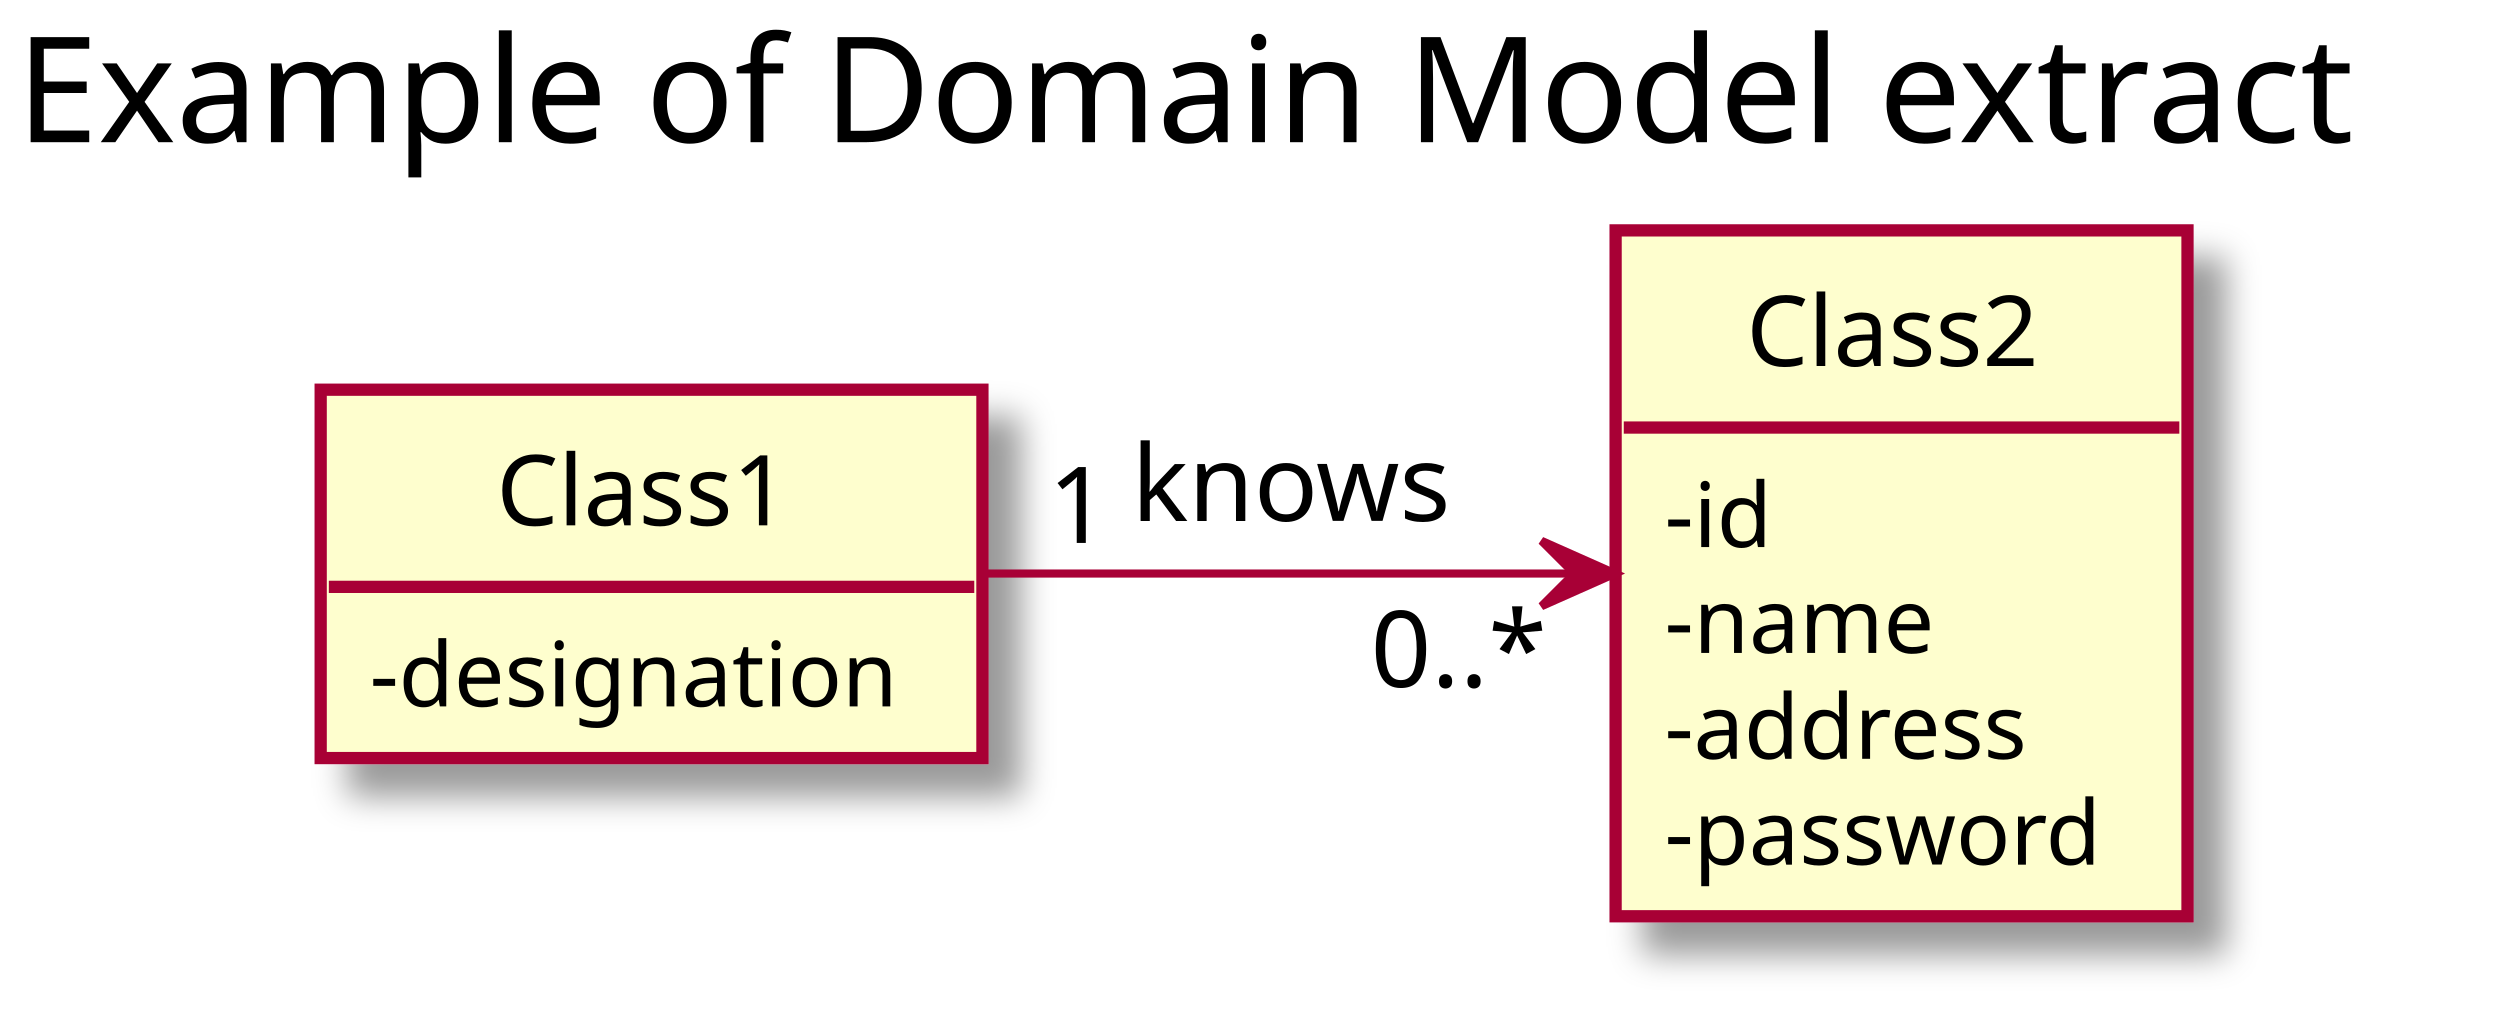
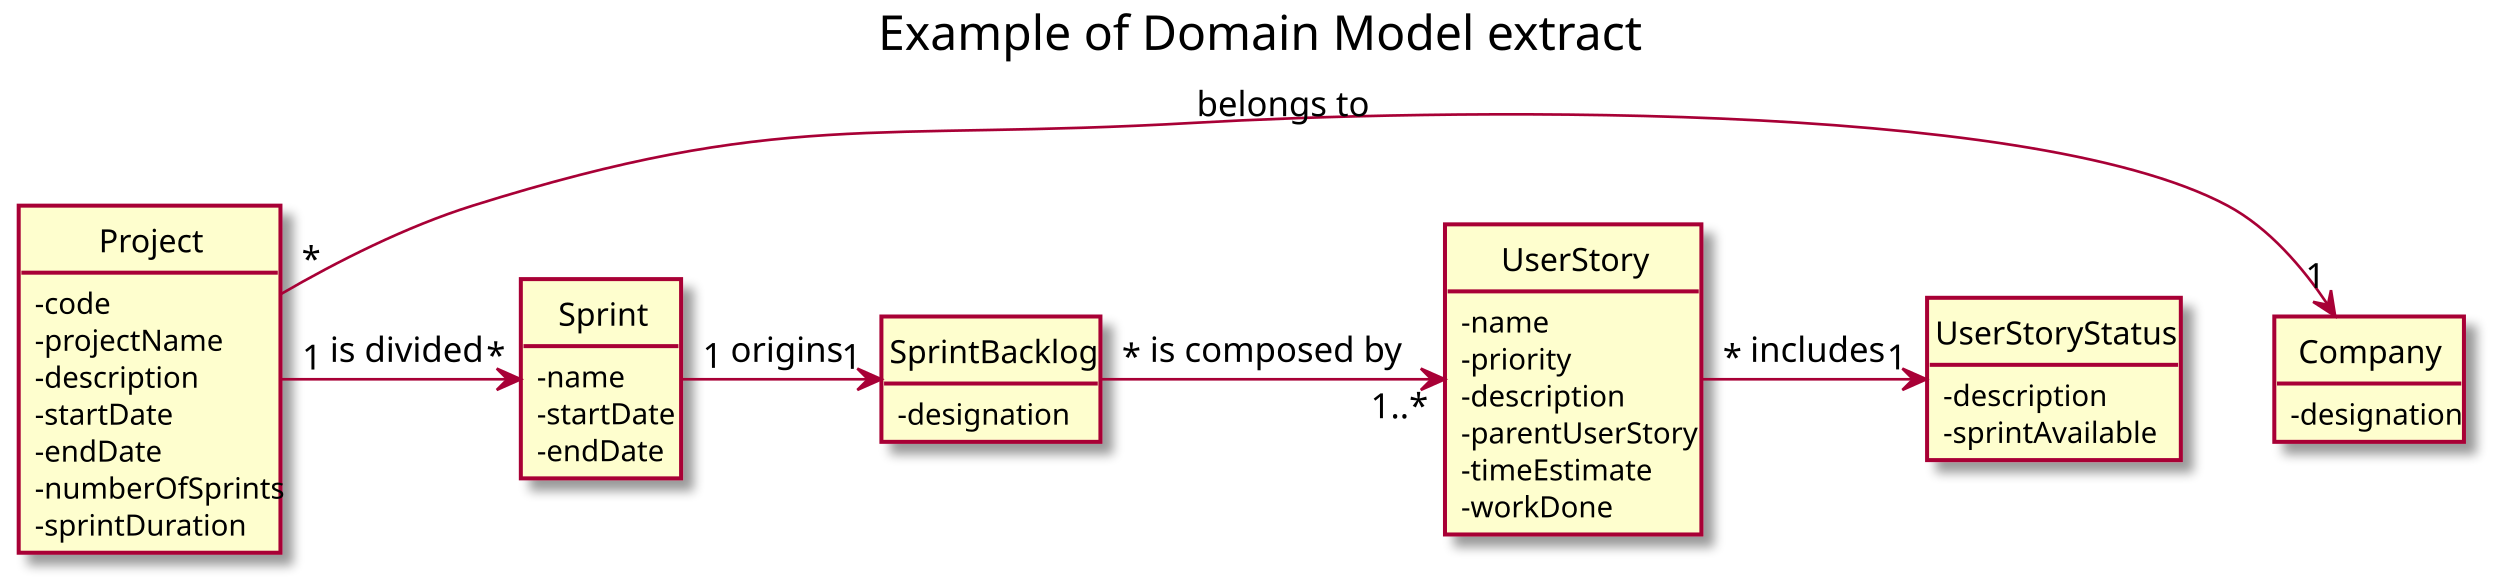
- <svg xmlns="http://www.w3.org/2000/svg" contentScriptType="application/ecmascript" contentStyleType="text/css" height="126px" preserveAspectRatio="none" style="width:306px;height:126px;background:#FFFFFF;" version="1.1" viewBox="0 0 306 126" width="306px" zoomAndPan="magnify">
+ <svg xmlns="http://www.w3.org/2000/svg" contentScriptType="application/ecmascript" contentStyleType="text/css" height="220px" preserveAspectRatio="none" style="width:936px;height:220px;background:#FFFFFF;" version="1.1" viewBox="0 0 936 220" width="936px" zoomAndPan="magnify">
  <defs>
-     <filter height="300%" id="fatge7p9bxxmt" width="300%" x="-1" y="-1">
+     <filter height="300%" id="f1lbj712po36kd" width="300%" x="-1" y="-1">
      <feGaussianBlur result="blurOut" stdDeviation="2.0" />
      <feColorMatrix in="blurOut" result="blurOut2" type="matrix" values="0 0 0 0 0 0 0 0 0 0 0 0 0 0 0 0 0 0 .4 0" />
      <feOffset dx="4.0" dy="4.0" in="blurOut2" result="blurOut3" />
      <feBlend in="SourceGraphic" in2="blurOut3" mode="normal" />
    </filter>
  </defs>
  <g>
-     <text fill="#000000" font-family="sans-serif" font-size="18" lengthAdjust="spacing" textLength="297" x="2" y="17.402">Example of Domain Model extract</text>
-     <rect codeLine="8" fill="#FEFECE" filter="url(#fatge7p9bxxmt)" height="45.088" id="Class1" style="stroke:#A80036;stroke-width:1.5;" width="81" x="39.25" y="47.699" />
-     <text fill="#000000" font-family="sans-serif" font-size="12" lengthAdjust="spacing" textLength="38" x="60.75" y="64.301">Class1</text>
-     <line style="stroke:#A80036;stroke-width:1.5;" x1="40.25" x2="119.25" y1="71.832" y2="71.832" />
-     <text fill="#000000" font-family="sans-serif" font-size="11" lengthAdjust="spacing" textLength="69" x="45.25" y="86.467">-designation</text>
-     <rect codeLine="12" fill="#FEFECE" filter="url(#fatge7p9bxxmt)" height="83.953" id="Class2" style="stroke:#A80036;stroke-width:1.5;" width="70" x="197.75" y="28.199" />
-     <text fill="#000000" font-family="sans-serif" font-size="12" lengthAdjust="spacing" textLength="38" x="213.75" y="44.801">Class2</text>
-     <line style="stroke:#A80036;stroke-width:1.5;" x1="198.75" x2="266.75" y1="52.332" y2="52.332" />
-     <text fill="#000000" font-family="sans-serif" font-size="11" lengthAdjust="spacing" textLength="16" x="203.75" y="66.967">-id</text>
-     <text fill="#000000" font-family="sans-serif" font-size="11" lengthAdjust="spacing" textLength="35" x="203.75" y="79.922">-name</text>
-     <text fill="#000000" font-family="sans-serif" font-size="11" lengthAdjust="spacing" textLength="49" x="203.75" y="92.877">-address</text>
-     <text fill="#000000" font-family="sans-serif" font-size="11" lengthAdjust="spacing" textLength="58" x="203.75" y="105.832">-password</text>
-     <path codeLine="19" d="M120.35,70.199 C142.64,70.199 170.2,70.199 192.44,70.199 " fill="none" id="Class1-to-Class2" style="stroke:#A80036;stroke-width:1.0;" />
-     <polygon fill="#A80036" points="197.68,70.199,188.68,66.199,192.68,70.199,188.68,74.199,197.68,70.199" style="stroke:#A80036;stroke-width:1.0;" />
-     <text fill="#000000" font-family="sans-serif" font-size="13" lengthAdjust="spacing" textLength="41" x="138.5" y="63.768">knows</text>
-     <text fill="#000000" font-family="sans-serif" font-size="13" lengthAdjust="spacing" textLength="8" x="128.294" y="66.451">1</text>
-     <text fill="#000000" font-family="sans-serif" font-size="13" lengthAdjust="spacing" textLength="22" x="167.762" y="84.087">0..*</text>
+     <text fill="#000000" font-family="sans-serif" font-size="18" lengthAdjust="spacing" textLength="266" x="328.75" y="18.686">Example of Domain Model extract</text>
+     <rect codeLine="8" fill="#FEFECE" filter="url(#f1lbj712po36kd)" height="46.93" id="Company" style="stroke:#A80036;stroke-width:1.5;" width="71" x="851.5" y="118.497" />
+     <text fill="#000000" font-family="sans-serif" font-size="12" lengthAdjust="spacing" textLength="53" x="860.5" y="135.954">Company</text>
+     <line style="stroke:#A80036;stroke-width:1.5;" x1="852.5" x2="921.5" y1="143.591" y2="143.591" />
+     <text fill="#000000" font-family="sans-serif" font-size="11" lengthAdjust="spacing" textLength="59" x="857.5" y="159.01">-designation</text>
+     <rect codeLine="12" fill="#FEFECE" filter="url(#f1lbj712po36kd)" height="129.945" id="Project" style="stroke:#A80036;stroke-width:1.5;" width="98" x="7" y="76.997" />
+     <text fill="#000000" font-family="sans-serif" font-size="12" lengthAdjust="spacing" textLength="38" x="37" y="94.454">Project</text>
+     <line style="stroke:#A80036;stroke-width:1.5;" x1="8" x2="104" y1="102.091" y2="102.091" />
+     <text fill="#000000" font-family="sans-serif" font-size="11" lengthAdjust="spacing" textLength="28" x="13" y="117.51">-code</text>
+     <text fill="#000000" font-family="sans-serif" font-size="11" lengthAdjust="spacing" textLength="64" x="13" y="131.346">-projectName</text>
+     <text fill="#000000" font-family="sans-serif" font-size="11" lengthAdjust="spacing" textLength="57" x="13" y="145.182">-description</text>
+     <text fill="#000000" font-family="sans-serif" font-size="11" lengthAdjust="spacing" textLength="48" x="13" y="159.018">-startDate</text>
+     <text fill="#000000" font-family="sans-serif" font-size="11" lengthAdjust="spacing" textLength="44" x="13" y="172.853">-endDate</text>
+     <text fill="#000000" font-family="sans-serif" font-size="11" lengthAdjust="spacing" textLength="86" x="13" y="186.69">-numberOfSprints</text>
+     <text fill="#000000" font-family="sans-serif" font-size="11" lengthAdjust="spacing" textLength="71" x="13" y="200.525">-sprintDuration</text>
+     <rect codeLine="22" fill="#FEFECE" filter="url(#f1lbj712po36kd)" height="74.602" id="Sprint" style="stroke:#A80036;stroke-width:1.5;" width="60" x="195" y="104.497" />
+     <text fill="#000000" font-family="sans-serif" font-size="12" lengthAdjust="spacing" textLength="32" x="209" y="121.954">Sprint</text>
+     <line style="stroke:#A80036;stroke-width:1.5;" x1="196" x2="254" y1="129.591" y2="129.591" />
+     <text fill="#000000" font-family="sans-serif" font-size="11" lengthAdjust="spacing" textLength="30" x="201" y="145.01">-name</text>
+     <text fill="#000000" font-family="sans-serif" font-size="11" lengthAdjust="spacing" textLength="48" x="201" y="158.846">-startDate</text>
+     <text fill="#000000" font-family="sans-serif" font-size="11" lengthAdjust="spacing" textLength="44" x="201" y="172.682">-endDate</text>
+     <rect codeLine="28" fill="#FEFECE" filter="url(#f1lbj712po36kd)" height="46.93" id="SprintBacklog" style="stroke:#A80036;stroke-width:1.5;" width="82" x="330" y="118.497" />
+     <text fill="#000000" font-family="sans-serif" font-size="12" lengthAdjust="spacing" textLength="76" x="333" y="135.954">SprintBacklog</text>
+     <line style="stroke:#A80036;stroke-width:1.5;" x1="331" x2="411" y1="143.591" y2="143.591" />
+     <text fill="#000000" font-family="sans-serif" font-size="11" lengthAdjust="spacing" textLength="59" x="336" y="159.01">-designation</text>
+     <rect codeLine="32" fill="#FEFECE" filter="url(#f1lbj712po36kd)" height="116.109" id="UserStory" style="stroke:#A80036;stroke-width:1.5;" width="96" x="541" y="83.997" />
+     <text fill="#000000" font-family="sans-serif" font-size="12" lengthAdjust="spacing" textLength="54" x="562" y="101.454">UserStory</text>
+     <line style="stroke:#A80036;stroke-width:1.5;" x1="542" x2="636" y1="109.091" y2="109.091" />
+     <text fill="#000000" font-family="sans-serif" font-size="11" lengthAdjust="spacing" textLength="30" x="547" y="124.51">-name</text>
+     <text fill="#000000" font-family="sans-serif" font-size="11" lengthAdjust="spacing" textLength="37" x="547" y="138.346">-priority</text>
+     <text fill="#000000" font-family="sans-serif" font-size="11" lengthAdjust="spacing" textLength="57" x="547" y="152.182">-description</text>
+     <text fill="#000000" font-family="sans-serif" font-size="11" lengthAdjust="spacing" textLength="84" x="547" y="166.018">-parentUserStory</text>
+     <text fill="#000000" font-family="sans-serif" font-size="11" lengthAdjust="spacing" textLength="63" x="547" y="179.853">-timeEstimate</text>
+     <text fill="#000000" font-family="sans-serif" font-size="11" lengthAdjust="spacing" textLength="54" x="547" y="193.69">-workDone</text>
+     <rect codeLine="41" fill="#FEFECE" filter="url(#f1lbj712po36kd)" height="60.766" id="UserStoryStatus" style="stroke:#A80036;stroke-width:1.5;" width="95" x="721.5" y="111.497" />
+     <text fill="#000000" font-family="sans-serif" font-size="12" lengthAdjust="spacing" textLength="89" x="724.5" y="128.954">UserStoryStatus</text>
+     <line style="stroke:#A80036;stroke-width:1.5;" x1="722.5" x2="815.5" y1="136.591" y2="136.591" />
+     <text fill="#000000" font-family="sans-serif" font-size="11" lengthAdjust="spacing" textLength="57" x="727.5" y="152.01">-description</text>
+     <text fill="#000000" font-family="sans-serif" font-size="11" lengthAdjust="spacing" textLength="75" x="727.5" y="165.846">-sprintAvailable</text>
+     <path codeLine="47" d="M105.04,110.167 C126.34,97.827 152.08,84.807 177,76.997 C292.26,40.887 326.41,52.897 447,45.997 C533.13,41.067 757.91,36.327 834,76.997 C849.57,85.327 862.29,100.347 871.36,113.857 " fill="none" id="Project-to-Company" style="stroke:#A80036;stroke-width:1.0;" />
+     <polygon fill="#A80036" points="874.29,118.367,872.726,108.643,871.559,114.178,866.024,113.012,874.29,118.367" style="stroke:#A80036;stroke-width:1.0;" />
+     <text fill="#000000" font-family="sans-serif" font-size="13" lengthAdjust="spacing" textLength="60" x="448" y="43.492">belongs to</text>
+     <text fill="#000000" font-family="sans-serif" font-size="13" lengthAdjust="spacing" textLength="5" x="112.932" y="101.594">*</text>
+     <text fill="#000000" font-family="sans-serif" font-size="13" lengthAdjust="spacing" textLength="7" x="863.136" y="107.811">1</text>
+     <path codeLine="48" d="M105.34,141.997 C132.44,141.997 165.42,141.997 189.89,141.997 " fill="none" id="Project-to-Sprint" style="stroke:#A80036;stroke-width:1.0;" />
+     <polygon fill="#A80036" points="194.98,141.997,185.98,137.997,189.98,141.997,185.98,145.997,194.98,141.997" style="stroke:#A80036;stroke-width:1.0;" />
+     <text fill="#000000" font-family="sans-serif" font-size="13" lengthAdjust="spacing" textLength="53" x="123.5" y="135.492">is divided</text>
+     <text fill="#000000" font-family="sans-serif" font-size="13" lengthAdjust="spacing" textLength="7" x="113.101" y="138.347">1</text>
+     <text fill="#000000" font-family="sans-serif" font-size="13" lengthAdjust="spacing" textLength="5" x="182.053" y="137.634">*</text>
+     <path codeLine="49" d="M255.25,141.997 C275.36,141.997 302.16,141.997 324.9,141.997 " fill="none" id="Sprint-to-SprintBacklog" style="stroke:#A80036;stroke-width:1.0;" />
+     <polygon fill="#A80036" points="329.99,141.997,320.99,137.997,324.99,141.997,320.99,145.997,329.99,141.997" style="stroke:#A80036;stroke-width:1.0;" />
+     <text fill="#000000" font-family="sans-serif" font-size="13" lengthAdjust="spacing" textLength="38" x="273.5" y="135.492">origins</text>
+     <text fill="#000000" font-family="sans-serif" font-size="13" lengthAdjust="spacing" textLength="7" x="263.055" y="137.729">1</text>
+     <text fill="#000000" font-family="sans-serif" font-size="13" lengthAdjust="spacing" textLength="7" x="315.062" y="138.105">1</text>
+     <path codeLine="50" d="M412,141.997 C447.06,141.997 497.74,141.997 535.9,141.997 " fill="none" id="SprintBacklog-to-UserStory" style="stroke:#A80036;stroke-width:1.0;" />
+     <polygon fill="#A80036" points="540.96,141.997,531.96,137.997,535.96,141.997,531.96,145.997,540.96,141.997" style="stroke:#A80036;stroke-width:1.0;" />
+     <text fill="#000000" font-family="sans-serif" font-size="13" lengthAdjust="spacing" textLength="92" x="430.5" y="135.492">is composed by</text>
+     <text fill="#000000" font-family="sans-serif" font-size="13" lengthAdjust="spacing" textLength="5" x="420.02" y="138.056">*</text>
+     <text fill="#000000" font-family="sans-serif" font-size="13" lengthAdjust="spacing" textLength="20" x="513.161" y="156.583">1..*</text>
+     <path codeLine="51" d="M637.24,141.997 C661.54,141.997 691.07,141.997 716.01,141.997 " fill="none" id="UserStory-to-UserStoryStatus" style="stroke:#A80036;stroke-width:1.0;" />
+     <polygon fill="#A80036" points="721.25,141.997,712.25,137.997,716.25,141.997,712.25,145.997,721.25,141.997" style="stroke:#A80036;stroke-width:1.0;" />
+     <text fill="#000000" font-family="sans-serif" font-size="13" lengthAdjust="spacing" textLength="48" x="655.25" y="135.492">includes</text>
+     <text fill="#000000" font-family="sans-serif" font-size="13" lengthAdjust="spacing" textLength="5" x="645.01" y="138.286">*</text>
+     <text fill="#000000" font-family="sans-serif" font-size="13" lengthAdjust="spacing" textLength="7" x="706.402" y="138.312">1</text>
  </g>
</svg>
